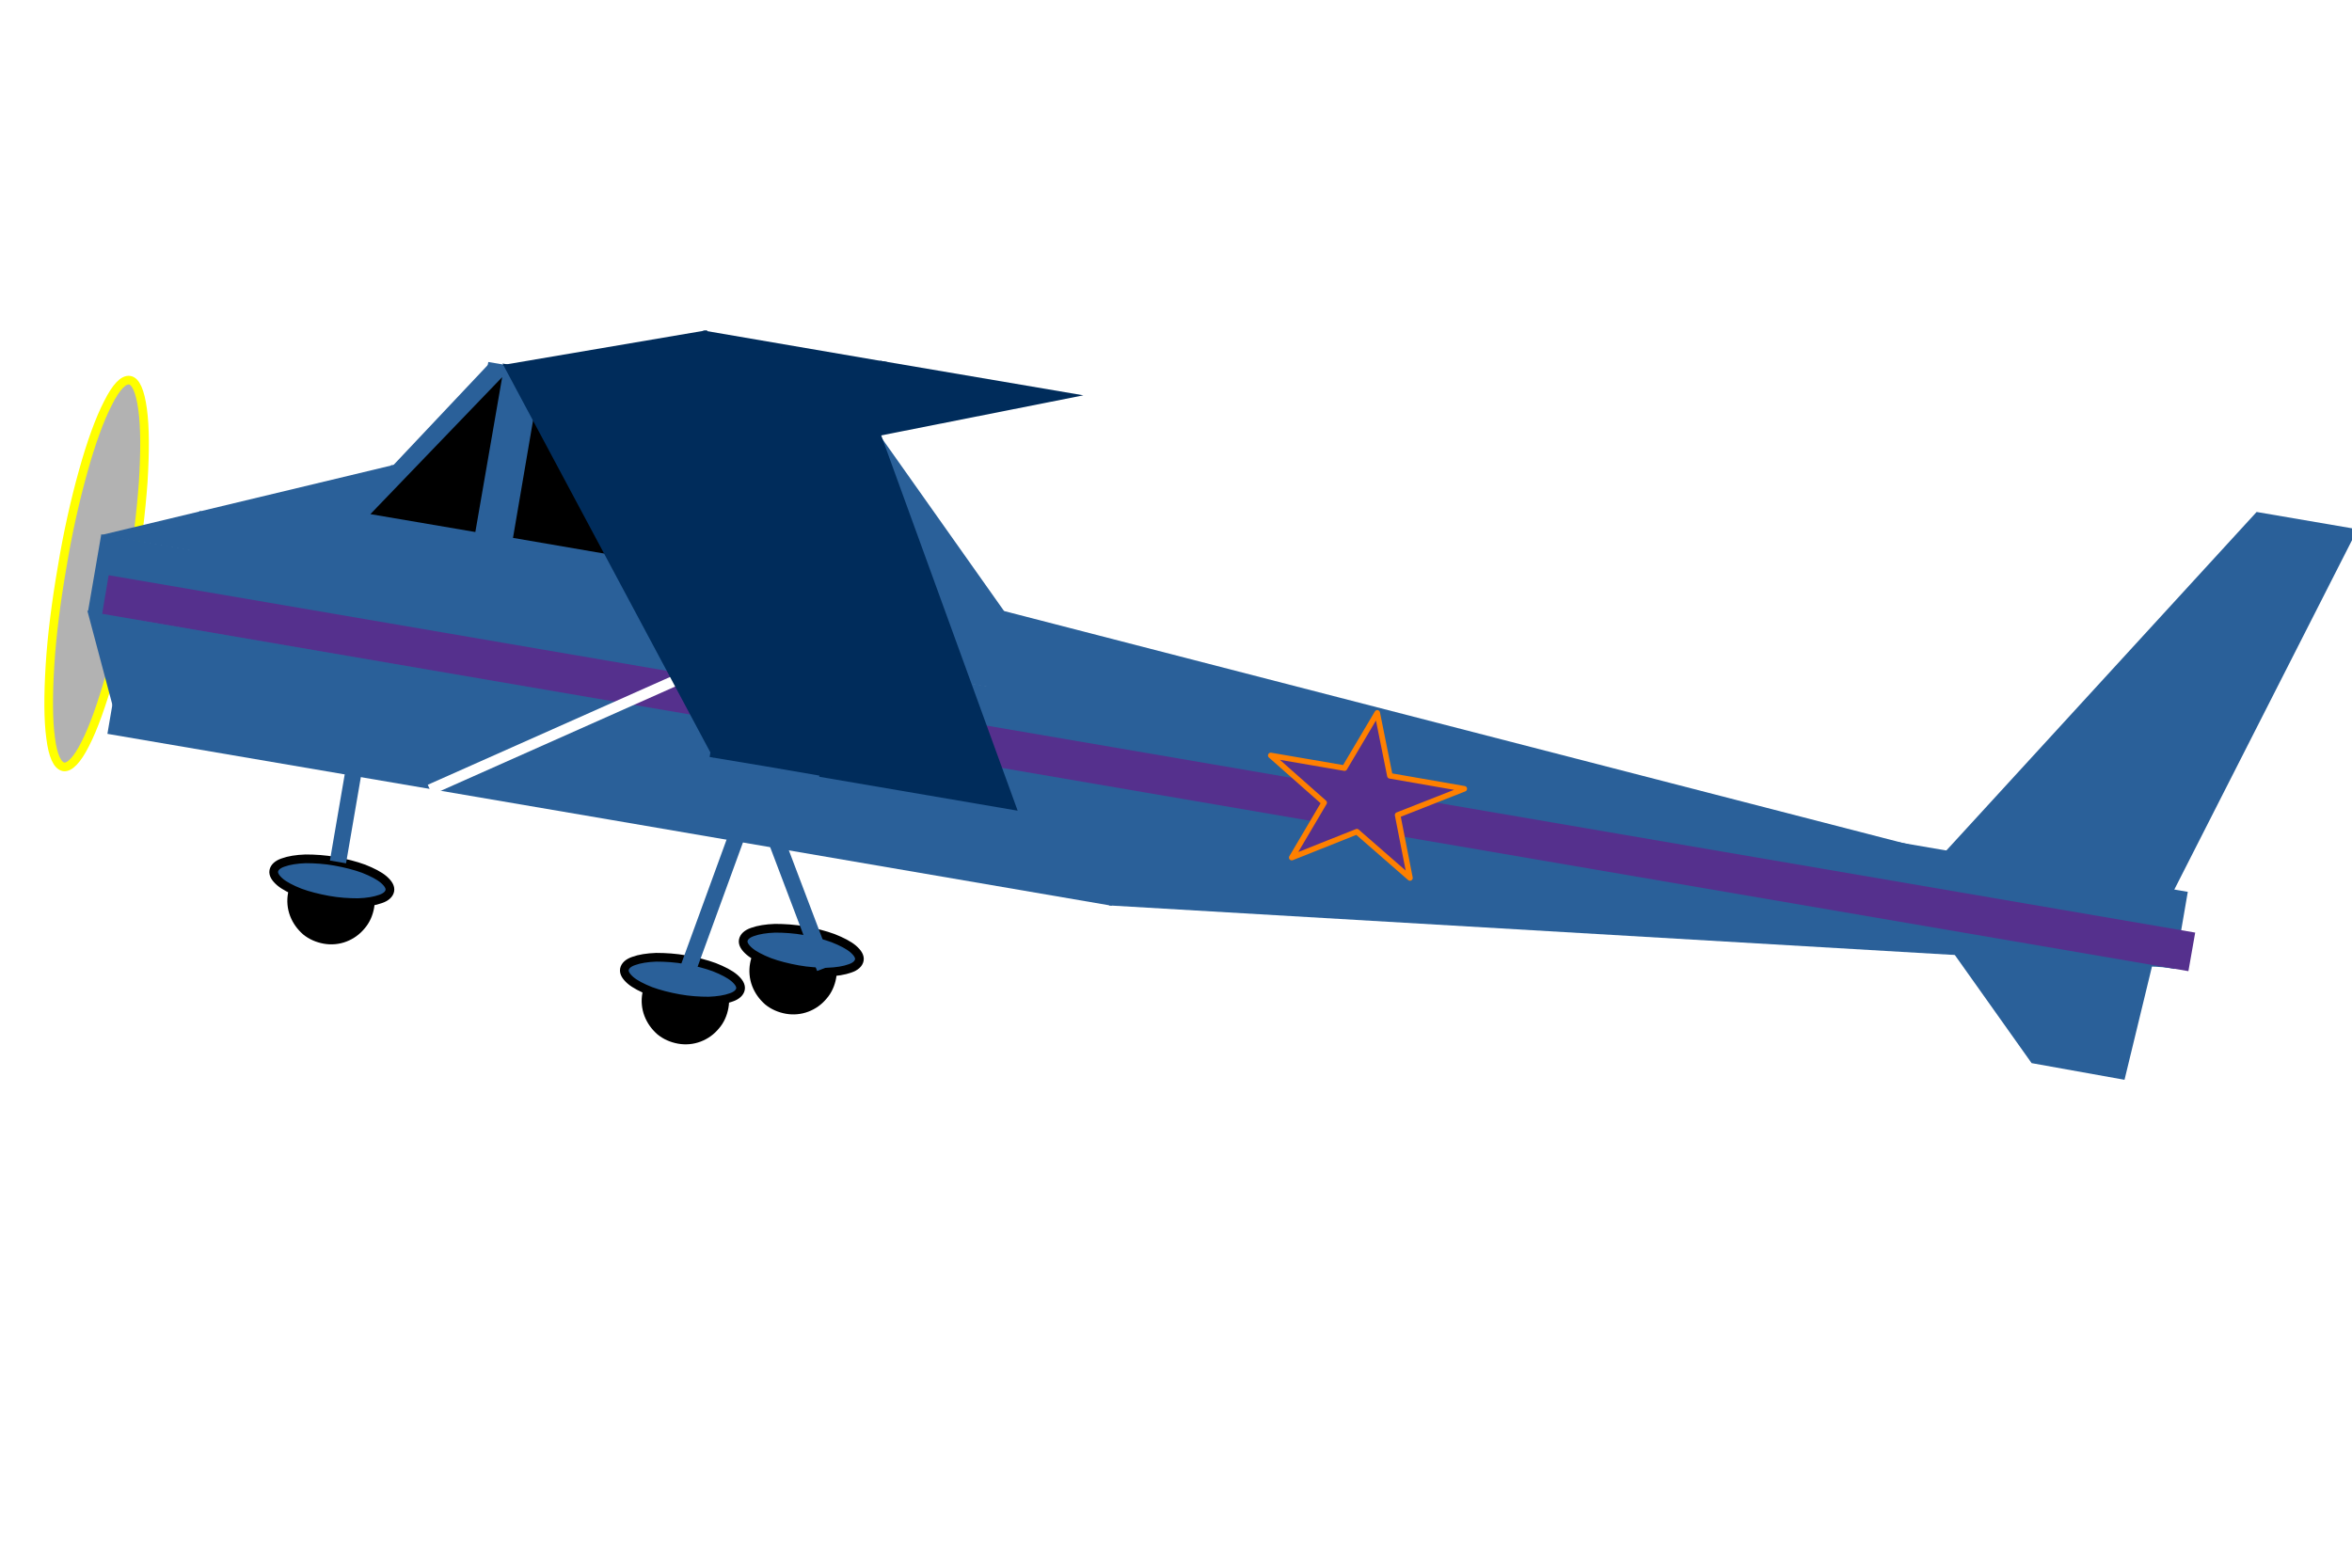
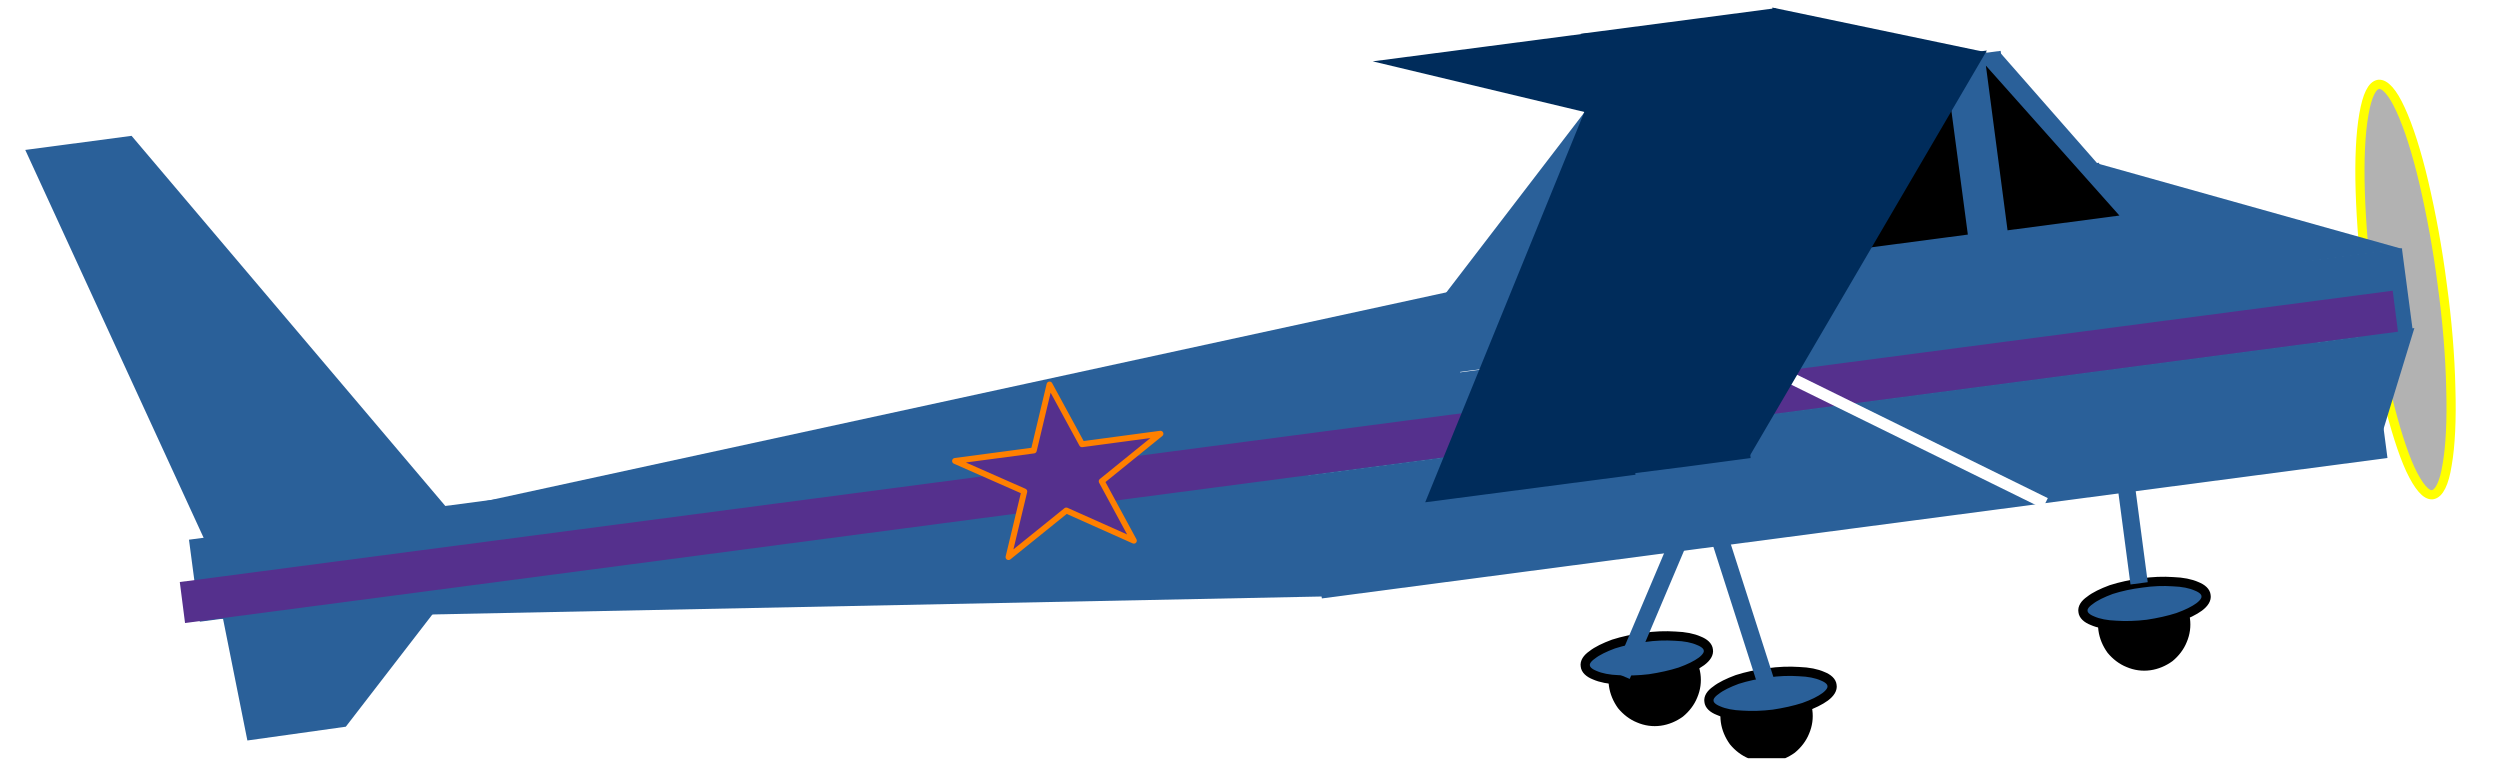
- <svg xmlns="http://www.w3.org/2000/svg" xmlns:ns1="http://xml.openoffice.org/svg/export" version="1.2" width="76.2mm" height="50.8mm" viewBox="0 0 7620 5080" preserveAspectRatio="xMidYMid" fill-rule="evenodd" stroke-width="28.222" stroke-linejoin="round" xml:space="preserve">
+ <svg xmlns="http://www.w3.org/2000/svg" xmlns:ns1="http://xml.openoffice.org/svg/export" version="1.2" width="76.2mm" height="23.11mm" viewBox="0 0 7620 2311" preserveAspectRatio="xMidYMid" fill-rule="evenodd" stroke-width="28.222" stroke-linejoin="round" xml:space="preserve">
  <defs class="ClipPathGroup">
    <clipPath id="presentation_clip_path" clipPathUnits="userSpaceOnUse">
-       <rect x="0" y="0" width="7620" height="5080" />
+       <rect x="0" y="0" width="7620" height="2311" />
    </clipPath>
    <clipPath id="presentation_clip_path_shrink" clipPathUnits="userSpaceOnUse">
-       <rect x="7" y="5" width="7605" height="5070" />
+       <rect x="7" y="2" width="7605" height="2307" />
    </clipPath>
  </defs>
  <defs class="TextShapeIndex">
    <g ns1:slide="id1" ns1:id-list="id3 id4 id5 id6 id7 id8 id9 id10 id11 id12 id13 id14 id15 id16 id17 id18 id19 id20 id21 id22 id23 id24 id25 id26 id27 id28 id29 id30 id31 id32 id33 id34 id35 id36 id37" />
  </defs>
  <defs class="EmbeddedBulletChars">
    <g id="bullet-char-template-57356" transform="scale(0.0004882812,-0.0004882812)">
      <path d="M 580,1141 L 1163,571 580,0 -4,571 580,1141 Z" />
    </g>
    <g id="bullet-char-template-57354" transform="scale(0.0004882812,-0.0004882812)">
      <path d="M 8,1128 L 1137,1128 1137,0 8,0 8,1128 Z" />
    </g>
    <g id="bullet-char-template-10146" transform="scale(0.0004882812,-0.0004882812)">
      <path d="M 174,0 L 602,739 174,1481 1456,739 174,0 Z M 1358,739 L 309,1346 659,739 1358,739 Z" />
    </g>
    <g id="bullet-char-template-10132" transform="scale(0.0004882812,-0.0004882812)">
      <path d="M 2015,739 L 1276,0 717,0 1260,543 174,543 174,936 1260,936 717,1481 1274,1481 2015,739 Z" />
    </g>
    <g id="bullet-char-template-10007" transform="scale(0.0004882812,-0.0004882812)">
      <path d="M 0,-2 C -7,14 -16,27 -25,37 L 356,567 C 262,823 215,952 215,954 215,979 228,992 255,992 264,992 276,990 289,987 310,991 331,999 354,1012 L 381,999 492,748 772,1049 836,1024 860,1049 C 881,1039 901,1025 922,1006 886,937 835,863 770,784 769,783 710,716 594,584 L 774,223 C 774,196 753,168 711,139 L 727,119 C 717,90 699,76 672,76 641,76 570,178 457,381 L 164,-76 C 142,-110 111,-127 72,-127 30,-127 9,-110 8,-76 1,-67 -2,-52 -2,-32 -2,-23 -1,-13 0,-2 Z" />
    </g>
    <g id="bullet-char-template-10004" transform="scale(0.0004882812,-0.0004882812)">
      <path d="M 285,-33 C 182,-33 111,30 74,156 52,228 41,333 41,471 41,549 55,616 82,672 116,743 169,778 240,778 293,778 328,747 346,684 L 369,508 C 377,444 397,411 428,410 L 1163,1116 C 1174,1127 1196,1133 1229,1133 1271,1133 1292,1118 1292,1087 L 1292,965 C 1292,929 1282,901 1262,881 L 442,47 C 390,-6 338,-33 285,-33 Z" />
    </g>
    <g id="bullet-char-template-9679" transform="scale(0.0004882812,-0.0004882812)">
      <path d="M 813,0 C 632,0 489,54 383,161 276,268 223,411 223,592 223,773 276,916 383,1023 489,1130 632,1184 813,1184 992,1184 1136,1130 1245,1023 1353,916 1407,772 1407,592 1407,412 1353,268 1245,161 1136,54 992,0 813,0 Z" />
    </g>
    <g id="bullet-char-template-8226" transform="scale(0.0004882812,-0.0004882812)">
      <path d="M 346,457 C 273,457 209,483 155,535 101,586 74,649 74,723 74,796 101,859 155,911 209,963 273,989 346,989 419,989 480,963 531,910 582,859 608,796 608,723 608,648 583,586 532,535 482,483 420,457 346,457 Z" />
    </g>
    <g id="bullet-char-template-8211" transform="scale(0.0004882812,-0.0004882812)">
      <path d="M -4,459 L 1135,459 1135,606 -4,606 -4,459 Z" />
    </g>
    <g id="bullet-char-template-61548" transform="scale(0.0004882812,-0.0004882812)">
      <path d="M 173,740 C 173,903 231,1043 346,1159 462,1274 601,1332 765,1332 928,1332 1067,1274 1183,1159 1299,1043 1357,903 1357,740 1357,577 1299,437 1183,322 1067,206 928,148 765,148 601,148 462,206 346,322 231,437 173,577 173,740 Z" />
    </g>
  </defs>
  <g>
    <g id="id2" class="Master_Slide">
      <g id="bg-id2" class="Background" />
      <g id="bo-id2" class="BackgroundObjects" />
    </g>
  </g>
  <g class="SlideGroup">
    <g>
      <g id="container-id1">
        <g id="id1" class="Slide" clip-path="url(#presentation_clip_path)">
          <g class="Page">
            <g class="com.sun.star.drawing.CustomShape">
              <g id="id3">
-                 <rect class="BoundingBox" stroke="none" fill="none" x="143" y="1217" width="341" height="1284" />
-                 <path fill="rgb(178,178,178)" stroke="none" d="M 425,1878 C 406,1988 383,2095 357,2188 330,2282 303,2359 276,2411 250,2463 225,2488 206,2485 186,2481 171,2449 164,2391 156,2333 156,2252 162,2155 168,2058 182,1949 201,1839 219,1729 243,1622 269,1529 295,1435 323,1358 350,1306 376,1254 400,1229 420,1232 440,1235 454,1268 462,1326 470,1384 470,1465 464,1562 457,1659 444,1768 425,1878 L 425,1878 Z" />
-                 <path fill="none" stroke="rgb(255,255,0)" stroke-width="28" stroke-linejoin="round" d="M 425,1878 C 406,1988 383,2095 357,2188 330,2282 303,2359 276,2411 250,2463 225,2488 206,2485 186,2481 171,2449 164,2391 156,2333 156,2252 162,2155 168,2058 182,1949 201,1839 219,1729 243,1622 269,1529 295,1435 323,1358 350,1306 376,1254 400,1229 420,1232 440,1235 454,1268 462,1326 470,1384 470,1465 464,1562 457,1659 444,1768 425,1878 L 425,1878 Z" />
+                 <rect class="BoundingBox" stroke="none" fill="none" x="7179" y="243" width="308" height="1280" />
+                 <path fill="rgb(178,178,178)" stroke="none" d="M 7220,897 C 7234,1007 7254,1114 7276,1208 7299,1302 7323,1379 7347,1431 7372,1484 7395,1510 7414,1508 7434,1505 7450,1474 7459,1416 7469,1359 7473,1279 7470,1182 7468,1086 7459,977 7444,868 7430,758 7410,651 7388,557 7366,463 7341,386 7317,334 7293,281 7269,255 7250,257 7230,260 7215,291 7205,349 7195,406 7191,486 7194,583 7197,679 7206,788 7220,897 L 7220,897 Z" />
+                 <path fill="none" stroke="rgb(255,255,0)" stroke-width="28" stroke-linejoin="round" d="M 7220,897 C 7234,1007 7254,1114 7276,1208 7299,1302 7323,1379 7347,1431 7372,1484 7395,1510 7414,1508 7434,1505 7450,1474 7459,1416 7469,1359 7473,1279 7470,1182 7468,1086 7459,977 7444,868 7430,758 7410,651 7388,557 7366,463 7341,386 7317,334 7293,281 7269,255 7250,257 7230,260 7215,291 7205,349 7195,406 7191,486 7194,583 7197,679 7206,788 7220,897 L 7220,897 Z" />
              </g>
            </g>
            <g class="com.sun.star.drawing.CustomShape">
              <g id="id4">
-                 <rect class="BoundingBox" stroke="none" fill="none" x="285" y="1732" width="6804" height="1410" />
-                 <path fill="rgb(42,96,153)" stroke="none" d="M 3665,2561 L 285,1982 328,1732 7088,2890 7045,3140 3665,2561 Z" />
+                 <rect class="BoundingBox" stroke="none" fill="none" x="576" y="757" width="6779" height="1139" />
+                 <path fill="rgb(42,96,153)" stroke="none" d="M 3981,1451 L 609,1895 576,1645 7321,757 7354,1007 3981,1451 Z" />
              </g>
            </g>
            <g class="com.sun.star.drawing.CustomShape">
              <g id="id5">
-                 <rect class="BoundingBox" stroke="none" fill="none" x="3593" y="2557" width="3447" height="581" />
-                 <path fill="rgb(42,96,153)" stroke="none" d="M 3593,2934 L 7039,3136 3658,2557 3593,2934 3593,2934 Z" />
+                 <rect class="BoundingBox" stroke="none" fill="none" x="613" y="1442" width="3425" height="446" />
+                 <path fill="rgb(42,96,153)" stroke="none" d="M 4036,1818 L 614,1887 3987,1443 4036,1818 4036,1818 Z" />
              </g>
            </g>
            <g class="com.sun.star.drawing.CustomShape">
              <g id="id6">
-                 <rect class="BoundingBox" stroke="none" fill="none" x="347" y="2002" width="3321" height="935" />
-                 <path fill="rgb(42,96,153)" stroke="none" d="M 1975,2656 L 348,2378 412,2002 3667,2559 3602,2935 1975,2656 Z" />
+                 <rect class="BoundingBox" stroke="none" fill="none" x="3980" y="1021" width="3299" height="804" />
+                 <path fill="rgb(42,96,153)" stroke="none" d="M 5653,1610 L 4029,1824 3980,1450 7228,1022 7277,1396 5653,1610 Z" />
              </g>
            </g>
            <g class="com.sun.star.drawing.CustomShape">
              <g id="id7">
-                 <rect class="BoundingBox" stroke="none" fill="none" x="283" y="1979" width="173" height="407" />
-                 <path fill="rgb(42,96,153)" stroke="none" d="M 391,2385 L 283,1979 455,2008 391,2385 391,2385 Z" />
+                 <rect class="BoundingBox" stroke="none" fill="none" x="7187" y="1000" width="174" height="400" />
+                 <path fill="rgb(42,96,153)" stroke="none" d="M 7237,1399 L 7359,1000 7188,1023 7237,1399 7237,1399 Z" />
              </g>
            </g>
            <g class="com.sun.star.drawing.CustomShape">
              <g id="id8">
-                 <rect class="BoundingBox" stroke="none" fill="none" x="944" y="2790" width="258" height="258" />
-                 <path fill="rgb(0,0,0)" stroke="none" d="M 1198,2940 C 1194,2962 1185,2983 1170,3000 1156,3017 1138,3030 1117,3038 1096,3046 1073,3048 1051,3044 1029,3040 1008,3031 991,3017 974,3002 961,2984 953,2963 945,2942 943,2919 947,2897 951,2875 960,2854 974,2837 989,2820 1007,2807 1028,2799 1049,2791 1072,2789 1094,2793 1116,2797 1137,2806 1154,2821 1171,2835 1184,2853 1192,2874 1200,2895 1202,2918 1198,2940 L 1198,2940 Z" />
-                 <path fill="none" stroke="rgb(0,0,0)" d="M 1198,2940 C 1194,2962 1185,2983 1170,3000 1156,3017 1138,3030 1117,3038 1096,3046 1073,3048 1051,3044 1029,3040 1008,3031 991,3017 974,3002 961,2984 953,2963 945,2942 943,2919 947,2897 951,2875 960,2854 974,2837 989,2820 1007,2807 1028,2799 1049,2791 1072,2789 1094,2793 1116,2797 1137,2806 1154,2821 1171,2835 1184,2853 1192,2874 1200,2895 1202,2918 1198,2940 Z" />
+                 <rect class="BoundingBox" stroke="none" fill="none" x="6408" y="1776" width="256" height="256" />
+                 <path fill="rgb(0,0,0)" stroke="none" d="M 6410,1920 C 6413,1942 6422,1963 6435,1981 6449,1998 6467,2012 6487,2020 6508,2029 6530,2032 6552,2029 6574,2026 6595,2017 6613,2004 6630,1990 6644,1972 6652,1952 6661,1931 6664,1909 6661,1887 6658,1865 6649,1844 6636,1827 6622,1809 6604,1795 6584,1787 6563,1778 6541,1775 6519,1778 6497,1781 6476,1790 6459,1803 6441,1817 6427,1835 6419,1855 6410,1876 6407,1898 6410,1920 L 6410,1920 Z" />
+                 <path fill="none" stroke="rgb(0,0,0)" d="M 6410,1920 C 6413,1942 6422,1963 6435,1981 6449,1998 6467,2012 6487,2020 6508,2029 6530,2032 6552,2029 6574,2026 6595,2017 6613,2004 6630,1990 6644,1972 6652,1952 6661,1931 6664,1909 6661,1887 6658,1865 6649,1844 6636,1827 6622,1809 6604,1795 6584,1787 6563,1778 6541,1775 6519,1778 6497,1781 6476,1790 6459,1803 6441,1817 6427,1835 6419,1855 6410,1876 6407,1898 6410,1920 Z" />
              </g>
            </g>
            <g class="com.sun.star.drawing.CustomShape">
              <g id="id9">
-                 <rect class="BoundingBox" stroke="none" fill="none" x="885" y="2782" width="381" height="145" />
-                 <path fill="rgb(42,96,153)" stroke="none" d="M 1263,2886 C 1261,2897 1251,2907 1233,2913 1214,2920 1189,2924 1160,2925 1130,2925 1097,2923 1064,2917 1031,2911 999,2903 972,2893 944,2882 921,2870 907,2858 892,2845 885,2833 887,2822 889,2811 899,2801 917,2795 936,2788 961,2784 990,2783 1020,2783 1053,2785 1086,2791 1119,2797 1151,2805 1178,2815 1206,2826 1229,2838 1243,2850 1258,2863 1265,2875 1263,2886 L 1263,2886 Z" />
-                 <path fill="none" stroke="rgb(0,0,0)" d="M 1263,2886 C 1261,2897 1251,2907 1233,2913 1214,2920 1189,2924 1160,2925 1130,2925 1097,2923 1064,2917 1031,2911 999,2903 972,2893 944,2882 921,2870 907,2858 892,2845 885,2833 887,2822 889,2811 899,2801 917,2795 936,2788 961,2784 990,2783 1020,2783 1053,2785 1086,2791 1119,2797 1151,2805 1178,2815 1206,2826 1229,2838 1243,2850 1258,2863 1265,2875 1263,2886 Z" />
+                 <rect class="BoundingBox" stroke="none" fill="none" x="6348" y="1771" width="379" height="138" />
+                 <path fill="rgb(42,96,153)" stroke="none" d="M 6349,1864 C 6350,1875 6360,1885 6378,1892 6396,1900 6421,1905 6450,1906 6479,1908 6512,1907 6545,1903 6578,1898 6610,1891 6638,1882 6666,1872 6688,1861 6703,1850 6719,1838 6726,1826 6724,1815 6723,1804 6713,1794 6695,1787 6677,1779 6653,1774 6623,1773 6594,1771 6561,1772 6528,1777 6495,1781 6463,1788 6435,1797 6408,1807 6385,1818 6370,1830 6354,1841 6347,1853 6349,1864 L 6349,1864 Z" />
+                 <path fill="none" stroke="rgb(0,0,0)" d="M 6349,1864 C 6350,1875 6360,1885 6378,1892 6396,1900 6421,1905 6450,1906 6479,1908 6512,1907 6545,1903 6578,1898 6610,1891 6638,1882 6666,1872 6688,1861 6703,1850 6719,1838 6726,1826 6724,1815 6723,1804 6713,1794 6695,1787 6677,1779 6653,1774 6623,1773 6594,1771 6561,1772 6528,1777 6495,1781 6463,1788 6435,1797 6408,1807 6385,1818 6370,1830 6354,1841 6347,1853 6349,1864 Z" />
              </g>
            </g>
            <g class="com.sun.star.drawing.CustomShape">
              <g id="id10">
-                 <rect class="BoundingBox" stroke="none" fill="none" x="2092" y="3114" width="258" height="258" />
-                 <path fill="rgb(0,0,0)" stroke="none" d="M 2346,3264 C 2342,3286 2333,3307 2318,3324 2304,3341 2286,3354 2265,3362 2244,3370 2221,3372 2199,3368 2177,3364 2156,3355 2139,3341 2122,3326 2109,3308 2101,3287 2093,3266 2091,3243 2095,3221 2099,3199 2108,3178 2122,3161 2137,3144 2155,3131 2176,3123 2197,3115 2220,3113 2242,3117 2264,3121 2285,3130 2302,3145 2319,3159 2332,3177 2340,3198 2348,3219 2350,3242 2346,3264 L 2346,3264 Z" />
-                 <path fill="none" stroke="rgb(0,0,0)" d="M 2346,3264 C 2342,3286 2333,3307 2318,3324 2304,3341 2286,3354 2265,3362 2244,3370 2221,3372 2199,3368 2177,3364 2156,3355 2139,3341 2122,3326 2109,3308 2101,3287 2093,3266 2091,3243 2095,3221 2099,3199 2108,3178 2122,3161 2137,3144 2155,3131 2176,3123 2197,3115 2220,3113 2242,3117 2264,3121 2285,3130 2302,3145 2319,3159 2332,3177 2340,3198 2348,3219 2350,3242 2346,3264 Z" />
+                 <rect class="BoundingBox" stroke="none" fill="none" x="5257" y="2055" width="256" height="256" />
+                 <path fill="rgb(0,0,0)" stroke="none" d="M 5259,2199 C 5262,2221 5271,2242 5284,2260 5298,2277 5316,2291 5336,2299 5357,2308 5379,2311 5401,2308 5423,2305 5444,2296 5462,2283 5479,2269 5493,2251 5501,2231 5510,2210 5513,2188 5510,2166 5507,2144 5498,2123 5485,2106 5471,2088 5453,2074 5433,2066 5412,2057 5390,2054 5368,2057 5346,2060 5325,2069 5308,2082 5290,2096 5276,2114 5268,2134 5259,2155 5256,2177 5259,2199 L 5259,2199 Z" />
+                 <path fill="none" stroke="rgb(0,0,0)" d="M 5259,2199 C 5262,2221 5271,2242 5284,2260 5298,2277 5316,2291 5336,2299 5357,2308 5379,2311 5401,2308 5423,2305 5444,2296 5462,2283 5479,2269 5493,2251 5501,2231 5510,2210 5513,2188 5510,2166 5507,2144 5498,2123 5485,2106 5471,2088 5453,2074 5433,2066 5412,2057 5390,2054 5368,2057 5346,2060 5325,2069 5308,2082 5290,2096 5276,2114 5268,2134 5259,2155 5256,2177 5259,2199 Z" />
              </g>
            </g>
            <g class="com.sun.star.drawing.CustomShape">
              <g id="id11">
-                 <rect class="BoundingBox" stroke="none" fill="none" x="2021" y="3101" width="381" height="145" />
-                 <path fill="rgb(42,96,153)" stroke="none" d="M 2399,3205 C 2397,3216 2387,3226 2369,3232 2350,3239 2325,3243 2296,3244 2266,3244 2233,3242 2200,3236 2167,3230 2135,3222 2108,3212 2080,3201 2057,3189 2043,3177 2028,3164 2021,3152 2023,3141 2025,3130 2035,3120 2053,3114 2072,3107 2097,3103 2126,3102 2156,3102 2189,3104 2222,3110 2255,3116 2287,3124 2314,3134 2342,3145 2365,3157 2379,3169 2394,3182 2401,3194 2399,3205 L 2399,3205 Z" />
-                 <path fill="none" stroke="rgb(0,0,0)" d="M 2399,3205 C 2397,3216 2387,3226 2369,3232 2350,3239 2325,3243 2296,3244 2266,3244 2233,3242 2200,3236 2167,3230 2135,3222 2108,3212 2080,3201 2057,3189 2043,3177 2028,3164 2021,3152 2023,3141 2025,3130 2035,3120 2053,3114 2072,3107 2097,3103 2126,3102 2156,3102 2189,3104 2222,3110 2255,3116 2287,3124 2314,3134 2342,3145 2365,3157 2379,3169 2394,3182 2401,3194 2399,3205 Z" />
+                 <rect class="BoundingBox" stroke="none" fill="none" x="5208" y="2045" width="379" height="138" />
+                 <path fill="rgb(42,96,153)" stroke="none" d="M 5209,2138 C 5210,2149 5220,2159 5238,2166 5256,2174 5281,2179 5310,2180 5339,2182 5372,2181 5405,2177 5438,2172 5470,2165 5498,2156 5526,2146 5548,2135 5563,2124 5579,2112 5586,2100 5584,2089 5583,2078 5573,2068 5555,2061 5537,2053 5513,2048 5483,2047 5454,2045 5421,2046 5388,2051 5355,2055 5323,2062 5295,2071 5268,2081 5245,2092 5230,2104 5214,2115 5207,2127 5209,2138 L 5209,2138 Z" />
+                 <path fill="none" stroke="rgb(0,0,0)" d="M 5209,2138 C 5210,2149 5220,2159 5238,2166 5256,2174 5281,2179 5310,2180 5339,2182 5372,2181 5405,2177 5438,2172 5470,2165 5498,2156 5526,2146 5548,2135 5563,2124 5579,2112 5586,2100 5584,2089 5583,2078 5573,2068 5555,2061 5537,2053 5513,2048 5483,2047 5454,2045 5421,2046 5388,2051 5355,2055 5323,2062 5295,2071 5268,2081 5245,2092 5230,2104 5214,2115 5207,2127 5209,2138 Z" />
              </g>
            </g>
            <g class="com.sun.star.drawing.CustomShape">
              <g id="id12">
-                 <rect class="BoundingBox" stroke="none" fill="none" x="2441" y="3017" width="258" height="258" />
-                 <path fill="rgb(0,0,0)" stroke="none" d="M 2695,3167 C 2691,3189 2682,3210 2667,3227 2653,3244 2635,3257 2614,3265 2593,3273 2570,3275 2548,3271 2526,3267 2505,3258 2488,3244 2471,3229 2458,3211 2450,3190 2442,3169 2440,3146 2444,3124 2448,3102 2457,3081 2471,3064 2486,3047 2504,3034 2525,3026 2546,3018 2569,3016 2591,3020 2613,3024 2634,3033 2651,3048 2668,3062 2681,3080 2689,3101 2697,3122 2699,3145 2695,3167 L 2695,3167 Z" />
-                 <path fill="none" stroke="rgb(0,0,0)" d="M 2695,3167 C 2691,3189 2682,3210 2667,3227 2653,3244 2635,3257 2614,3265 2593,3273 2570,3275 2548,3271 2526,3267 2505,3258 2488,3244 2471,3229 2458,3211 2450,3190 2442,3169 2440,3146 2444,3124 2448,3102 2457,3081 2471,3064 2486,3047 2504,3034 2525,3026 2546,3018 2569,3016 2591,3020 2613,3024 2634,3033 2651,3048 2668,3062 2681,3080 2689,3101 2697,3122 2699,3145 2695,3167 Z" />
+                 <rect class="BoundingBox" stroke="none" fill="none" x="4916" y="1945" width="256" height="256" />
+                 <path fill="rgb(0,0,0)" stroke="none" d="M 4918,2089 C 4921,2111 4930,2132 4943,2150 4957,2167 4975,2181 4995,2189 5016,2198 5038,2201 5060,2198 5082,2195 5103,2186 5121,2173 5138,2159 5152,2141 5160,2121 5169,2100 5172,2078 5169,2056 5166,2034 5157,2013 5144,1996 5130,1978 5112,1964 5092,1956 5071,1947 5049,1944 5027,1947 5005,1950 4984,1959 4967,1972 4949,1986 4935,2004 4927,2024 4918,2045 4915,2067 4918,2089 L 4918,2089 Z" />
+                 <path fill="none" stroke="rgb(0,0,0)" d="M 4918,2089 C 4921,2111 4930,2132 4943,2150 4957,2167 4975,2181 4995,2189 5016,2198 5038,2201 5060,2198 5082,2195 5103,2186 5121,2173 5138,2159 5152,2141 5160,2121 5169,2100 5172,2078 5169,2056 5166,2034 5157,2013 5144,1996 5130,1978 5112,1964 5092,1956 5071,1947 5049,1944 5027,1947 5005,1950 4984,1959 4967,1972 4949,1986 4935,2004 4927,2024 4918,2045 4915,2067 4918,2089 Z" />
              </g>
            </g>
            <g class="com.sun.star.drawing.CustomShape">
              <g id="id13">
-                 <rect class="BoundingBox" stroke="none" fill="none" x="2406" y="3007" width="381" height="145" />
-                 <path fill="rgb(42,96,153)" stroke="none" d="M 2784,3111 C 2782,3122 2772,3132 2754,3138 2735,3145 2710,3149 2681,3150 2651,3150 2618,3148 2585,3142 2552,3136 2520,3128 2493,3118 2465,3107 2442,3095 2428,3083 2413,3070 2406,3058 2408,3047 2410,3036 2420,3026 2438,3020 2457,3013 2482,3009 2511,3008 2541,3008 2574,3010 2607,3016 2640,3022 2672,3030 2699,3040 2727,3051 2750,3063 2764,3075 2779,3088 2786,3100 2784,3111 L 2784,3111 Z" />
-                 <path fill="none" stroke="rgb(0,0,0)" d="M 2784,3111 C 2782,3122 2772,3132 2754,3138 2735,3145 2710,3149 2681,3150 2651,3150 2618,3148 2585,3142 2552,3136 2520,3128 2493,3118 2465,3107 2442,3095 2428,3083 2413,3070 2406,3058 2408,3047 2410,3036 2420,3026 2438,3020 2457,3013 2482,3009 2511,3008 2541,3008 2574,3010 2607,3016 2640,3022 2672,3030 2699,3040 2727,3051 2750,3063 2764,3075 2779,3088 2786,3100 2784,3111 Z" />
+                 <rect class="BoundingBox" stroke="none" fill="none" x="4831" y="1937" width="379" height="138" />
+                 <path fill="rgb(42,96,153)" stroke="none" d="M 4832,2030 C 4833,2041 4843,2051 4861,2058 4879,2066 4904,2071 4933,2072 4962,2074 4995,2073 5028,2069 5061,2064 5093,2057 5121,2048 5149,2038 5171,2027 5186,2016 5202,2004 5209,1992 5207,1981 5206,1970 5196,1960 5178,1953 5160,1945 5136,1940 5106,1939 5077,1937 5044,1938 5011,1943 4978,1947 4946,1954 4918,1963 4891,1973 4868,1984 4853,1996 4837,2007 4830,2019 4832,2030 L 4832,2030 Z" />
+                 <path fill="none" stroke="rgb(0,0,0)" d="M 4832,2030 C 4833,2041 4843,2051 4861,2058 4879,2066 4904,2071 4933,2072 4962,2074 4995,2073 5028,2069 5061,2064 5093,2057 5121,2048 5149,2038 5171,2027 5186,2016 5202,2004 5209,1992 5207,1981 5206,1970 5196,1960 5178,1953 5160,1945 5136,1940 5106,1939 5077,1937 5044,1938 5011,1943 4978,1947 4946,1954 4918,1963 4891,1973 4868,1984 4853,1996 4837,2007 4830,2019 4832,2030 Z" />
              </g>
            </g>
            <g class="com.sun.star.drawing.LineShape">
              <g id="id14">
-                 <rect class="BoundingBox" stroke="none" fill="none" x="1068" y="2265" width="141" height="556" />
-                 <path fill="none" stroke="rgb(42,96,153)" stroke-width="53" stroke-linejoin="round" d="M 1095,2793 L 1181,2292" />
+                 <rect class="BoundingBox" stroke="none" fill="none" x="6427" y="1251" width="121" height="555" />
+                 <path fill="none" stroke="rgb(42,96,153)" stroke-width="53" stroke-linejoin="round" d="M 6520,1778 L 6454,1278" />
              </g>
            </g>
            <g class="com.sun.star.drawing.LineShape">
              <g id="id15">
-                 <rect class="BoundingBox" stroke="none" fill="none" x="2465" y="2635" width="235" height="530" />
-                 <path fill="none" stroke="rgb(42,96,153)" stroke-width="53" stroke-linejoin="round" d="M 2672,3137 L 2492,2662" />
+                 <rect class="BoundingBox" stroke="none" fill="none" x="4916" y="1567" width="252" height="520" />
+                 <path fill="none" stroke="rgb(42,96,153)" stroke-width="53" stroke-linejoin="round" d="M 4943,2059 L 5140,1594" />
              </g>
            </g>
            <g class="com.sun.star.drawing.LineShape">
              <g id="id16">
-                 <rect class="BoundingBox" stroke="none" fill="none" x="2188" y="2675" width="229" height="532" />
-                 <path fill="none" stroke="rgb(42,96,153)" stroke-width="53" stroke-linejoin="round" d="M 2215,3179 L 2389,2702" />
+                 <rect class="BoundingBox" stroke="none" fill="none" x="5214" y="1611" width="209" height="535" />
+                 <path fill="none" stroke="rgb(42,96,153)" stroke-width="53" stroke-linejoin="round" d="M 5395,2118 L 5241,1638" />
              </g>
            </g>
            <g class="com.sun.star.drawing.CustomShape">
              <g id="id17">
-                 <rect class="BoundingBox" stroke="none" fill="none" x="327" y="1499" width="981" height="393" />
-                 <path fill="rgb(42,96,153)" stroke="none" d="M 1307,1499 L 327,1734 1240,1890 1307,1499 1307,1499 Z" />
+                 <rect class="BoundingBox" stroke="none" fill="none" x="6360" y="488" width="964" height="393" />
+                 <path fill="rgb(42,96,153)" stroke="none" d="M 6360,489 L 7323,759 6412,879 6360,489 6360,489 Z" />
              </g>
            </g>
            <g class="com.sun.star.drawing.CustomShape">
              <g id="id18">
-                 <rect class="BoundingBox" stroke="none" fill="none" x="1268" y="1179" width="318" height="378" />
-                 <path fill="rgb(42,96,153)" stroke="none" d="M 1584,1179 L 1269,1513 1520,1556 1584,1179 1584,1179 Z" />
+                 <rect class="BoundingBox" stroke="none" fill="none" x="6096" y="160" width="302" height="377" />
+                 <path fill="rgb(42,96,153)" stroke="none" d="M 6096,160 L 6397,503 6146,536 6096,160 6096,160 Z" />
              </g>
            </g>
            <g class="com.sun.star.drawing.CustomShape">
              <g id="id19">
-                 <rect class="BoundingBox" stroke="none" fill="none" x="1453" y="1173" width="1382" height="967" />
-                 <path fill="rgb(42,96,153)" stroke="none" d="M 2079,2031 L 1453,1924 1582,1173 2834,1387 2705,2138 2079,2031 Z" />
+                 <rect class="BoundingBox" stroke="none" fill="none" x="4849" y="154" width="1349" height="916" />
+                 <path fill="rgb(42,96,153)" stroke="none" d="M 5572,987 L 4947,1069 4849,319 6098,155 6197,905 5572,987 Z" />
              </g>
            </g>
            <g class="com.sun.star.drawing.CustomShape">
              <g id="id20">
-                 <rect class="BoundingBox" stroke="none" fill="none" x="1181" y="1507" width="508" height="574" />
-                 <path fill="rgb(42,96,153)" stroke="none" d="M 1392,2044 L 1181,2008 1267,1507 1688,1579 1602,2080 1392,2044 Z" />
+                 <rect class="BoundingBox" stroke="none" fill="none" x="5978" y="495" width="487" height="557" />
+                 <path fill="rgb(42,96,153)" stroke="none" d="M 6254,1023 L 6043,1051 5978,551 6398,496 6464,996 6254,1023 Z" />
              </g>
            </g>
            <g class="com.sun.star.drawing.CustomShape">
              <g id="id21">
-                 <rect class="BoundingBox" stroke="none" fill="none" x="2705" y="1389" width="755" height="883" />
-                 <path fill="rgb(42,96,153)" stroke="none" d="M 2835,1389 L 3458,2270 2706,2141 2835,1389 2835,1389 Z" />
+                 <rect class="BoundingBox" stroke="none" fill="none" x="4196" y="317" width="753" height="852" />
+                 <path fill="rgb(42,96,153)" stroke="none" d="M 4848,318 L 4197,1167 4947,1068 4848,318 4848,318 Z" />
              </g>
            </g>
            <g class="com.sun.star.drawing.CustomShape">
              <g id="id22">
-                 <rect class="BoundingBox" stroke="none" fill="none" x="3200" y="1979" width="3383" height="862" />
-                 <path fill="rgb(42,96,153)" stroke="none" d="M 3249,1979 L 6581,2839 3200,2260 3249,1979 3249,1979 Z" />
+                 <rect class="BoundingBox" stroke="none" fill="none" x="1082" y="889" width="3374" height="726" />
+                 <path fill="rgb(42,96,153)" stroke="none" d="M 4418,889 L 1082,1614 4455,1170 4418,889 4418,889 Z" />
              </g>
            </g>
            <g class="com.sun.star.drawing.CustomShape">
              <g id="id23">
-                 <rect class="BoundingBox" stroke="none" fill="none" x="6292" y="1659" width="1347" height="1241" />
-                 <path fill="rgb(42,96,153)" stroke="none" d="M 7036,2899 L 6292,2771 7311,1659 7638,1715 7036,2899 Z" />
+                 <rect class="BoundingBox" stroke="none" fill="none" x="77" y="414" width="1294" height="1241" />
+                 <path fill="rgb(42,96,153)" stroke="none" d="M 627,1653 L 1369,1556 401,414 77,457 627,1653 Z" />
              </g>
            </g>
            <g class="com.sun.star.drawing.CustomShape">
              <g id="id24">
-                 <rect class="BoundingBox" stroke="none" fill="none" x="6166" y="2859" width="838" height="642" />
-                 <path fill="rgb(42,96,153)" stroke="none" d="M 6166,2859 L 7002,3008 6883,3499 6582,3445 6166,2859 Z" />
+                 <rect class="BoundingBox" stroke="none" fill="none" x="656" y="1651" width="835" height="607" />
+                 <path fill="rgb(42,96,153)" stroke="none" d="M 1489,1651 L 656,1767 754,2257 1054,2215 1489,1651 Z" />
              </g>
            </g>
            <g class="com.sun.star.drawing.CustomShape">
              <g id="id25">
-                 <rect class="BoundingBox" stroke="none" fill="none" x="581" y="1656" width="2320" height="763" />
-                 <path fill="rgb(42,96,153)" stroke="none" d="M 1708,2225 L 582,2032 646,1656 2899,2042 2835,2417 1708,2225 Z" />
+                 <rect class="BoundingBox" stroke="none" fill="none" x="4762" y="671" width="2298" height="672" />
+                 <path fill="rgb(42,96,153)" stroke="none" d="M 5935,1194 L 4811,1342 4762,967 7010,671 7059,1046 5935,1194 Z" />
              </g>
            </g>
            <g class="com.sun.star.drawing.CustomShape">
              <g id="id26">
-                 <rect class="BoundingBox" stroke="none" fill="none" x="2582" y="1501" width="278" height="899" />
-                 <path fill="rgb(42,96,153)" stroke="none" d="M 2645,2388 L 2583,2377 2733,1501 2858,1522 2708,2399 2645,2388 Z" />
+                 <rect class="BoundingBox" stroke="none" fill="none" x="4819" y="433" width="239" height="893" />
+                 <path fill="rgb(42,96,153)" stroke="none" d="M 4994,1317 L 4931,1325 4819,449 4944,433 5056,1309 4994,1317 Z" />
              </g>
            </g>
            <g class="com.sun.star.drawing.CustomShape">
              <g id="id27">
-                 <rect class="BoundingBox" stroke="none" fill="none" x="330" y="1864" width="6783" height="1285" />
-                 <path fill="rgb(85,48,141)" stroke="none" d="M 3710,2568 L 331,1989 352,1864 7112,3022 7090,3147 3710,2568 Z" />
+                 <rect class="BoundingBox" stroke="none" fill="none" x="548" y="886" width="6763" height="1014" />
+                 <path fill="rgb(85,48,141)" stroke="none" d="M 3937,1455 L 564,1899 548,1774 7293,886 7309,1011 3937,1455 Z" />
              </g>
            </g>
            <g class="com.sun.star.drawing.LineShape">
              <g id="id28">
-                 <rect class="BoundingBox" stroke="none" fill="none" x="1375" y="2169" width="873" height="409" />
-                 <path fill="none" stroke="rgb(255,255,255)" stroke-width="35" stroke-linejoin="round" d="M 2229,2187 L 1393,2559" />
+                 <rect class="BoundingBox" stroke="none" fill="none" x="5401" y="1115" width="852" height="438" />
+                 <path fill="none" stroke="rgb(255,255,255)" stroke-width="35" stroke-linejoin="round" d="M 5419,1133 L 6234,1534" />
              </g>
            </g>
            <g class="com.sun.star.drawing.CustomShape">
              <g id="id29">
-                 <rect class="BoundingBox" stroke="none" fill="none" x="1661" y="1327" width="1075" height="589" />
-                 <path fill="rgb(0,0,0)" stroke="none" d="M 2162,1829 L 1662,1743 1733,1327 2734,1499 2663,1914 2162,1829 Z" />
+                 <rect class="BoundingBox" stroke="none" fill="none" x="4944" y="300" width="1056" height="549" />
+                 <path fill="rgb(0,0,0)" stroke="none" d="M 5498,781 L 4999,847 4944,433 5943,301 5998,715 5498,781 Z" />
              </g>
            </g>
            <g class="com.sun.star.drawing.CustomShape">
              <g id="id30">
-                 <rect class="BoundingBox" stroke="none" fill="none" x="1627" y="1178" width="879" height="1279" />
-                 <path fill="rgb(0,44,91)" stroke="none" d="M 2311,2456 L 1628,1178 2504,1328 2311,2456 2311,2456 Z" />
+                 <rect class="BoundingBox" stroke="none" fill="none" x="5181" y="154" width="877" height="1242" />
+                 <path fill="rgb(0,44,91)" stroke="none" d="M 5330,1395 L 6056,154 5182,269 5330,1395 5330,1395 Z" />
              </g>
            </g>
            <g class="com.sun.star.drawing.CustomShape">
              <g id="id31">
-                 <rect class="BoundingBox" stroke="none" fill="none" x="2299" y="1326" width="554" height="1190" />
-                 <path fill="rgb(0,44,91)" stroke="none" d="M 2479,2483 L 2299,2453 2492,1326 2852,1388 2659,2514 2479,2483 Z" />
+                 <rect class="BoundingBox" stroke="none" fill="none" x="4830" y="271" width="508" height="1174" />
+                 <path fill="rgb(0,44,91)" stroke="none" d="M 5157,1420 L 4977,1443 4830,318 5189,271 5336,1396 5157,1420 Z" />
              </g>
            </g>
            <g class="com.sun.star.drawing.CustomShape">
              <g id="id32">
-                 <rect class="BoundingBox" stroke="none" fill="none" x="2654" y="1389" width="644" height="1239" />
-                 <path fill="rgb(0,44,91)" stroke="none" d="M 2847,1389 L 3297,2627 2654,2517 2847,1389 2847,1389 Z" />
+                 <rect class="BoundingBox" stroke="none" fill="none" x="4343" y="321" width="644" height="1212" />
+                 <path fill="rgb(0,44,91)" stroke="none" d="M 4837,322 L 4344,1531 4985,1447 4837,322 4837,322 Z" />
              </g>
            </g>
            <g class="com.sun.star.drawing.CustomShape">
              <g id="id33">
-                 <rect class="BoundingBox" stroke="none" fill="none" x="2809" y="1168" width="702" height="253" />
-                 <path fill="rgb(0,44,91)" stroke="none" d="M 2809,1420 L 3510,1281 2852,1169 2809,1420 2809,1420 Z" />
+                 <rect class="BoundingBox" stroke="none" fill="none" x="4184" y="100" width="691" height="253" />
+                 <path fill="rgb(0,44,91)" stroke="none" d="M 4874,352 L 4184,187 4841,101 4874,352 4874,352 Z" />
              </g>
            </g>
            <g class="com.sun.star.drawing.CustomShape">
              <g id="id34">
-                 <rect class="BoundingBox" stroke="none" fill="none" x="2240" y="1071" width="636" height="328" />
-                 <path fill="rgb(0,44,91)" stroke="none" d="M 2538,1347 L 2240,1296 2279,1071 2874,1173 2836,1398 2538,1347 Z" />
+                 <rect class="BoundingBox" stroke="none" fill="none" x="4818" y="24" width="625" height="305" />
+                 <path fill="rgb(0,44,91)" stroke="none" d="M 5144,288 L 4847,327 4818,103 5412,25 5441,249 5144,288 Z" />
              </g>
            </g>
            <g class="com.sun.star.drawing.CustomShape">
              <g id="id35">
-                 <rect class="BoundingBox" stroke="none" fill="none" x="1626" y="1070" width="667" height="222" />
-                 <path fill="rgb(0,44,91)" stroke="none" d="M 2291,1070 L 1627,1183 2254,1290 2291,1070 2291,1070 Z" />
+                 <rect class="BoundingBox" stroke="none" fill="none" x="5402" y="23" width="656" height="221" />
+                 <path fill="rgb(0,44,91)" stroke="none" d="M 5402,23 L 6057,160 5431,242 5402,23 5402,23 Z" />
              </g>
            </g>
            <g class="com.sun.star.drawing.CustomShape">
              <g id="id36">
-                 <rect class="BoundingBox" stroke="none" fill="none" x="1200" y="1221" width="428" height="505" />
-                 <path fill="rgb(0,0,0)" stroke="none" d="M 1627,1222 L 1200,1666 1540,1724 1627,1222 1627,1222 Z" />
+                 <rect class="BoundingBox" stroke="none" fill="none" x="6053" y="200" width="408" height="504" />
+                 <path fill="rgb(0,0,0)" stroke="none" d="M 6053,200 L 6460,657 6119,702 6053,200 6053,200 Z" />
              </g>
            </g>
            <g class="com.sun.star.drawing.CustomShape">
              <g id="id37">
-                 <rect class="BoundingBox" stroke="none" fill="none" x="4107" y="2301" width="647" height="555" />
-                 <path fill="rgb(85,48,141)" stroke="none" d="M 4462,2310 L 4356,2489 4117,2448 4290,2601 4185,2779 4396,2695 4568,2845 4528,2641 4744,2556 4503,2514 4462,2310 4462,2310 Z" />
-                 <path fill="none" stroke="rgb(255,128,0)" stroke-width="18" stroke-linejoin="round" d="M 4462,2310 L 4356,2489 4117,2448 4290,2601 4185,2779 4396,2695 4568,2845 4528,2641 4744,2556 4503,2514 4462,2310 4462,2310 Z" />
+                 <rect class="BoundingBox" stroke="none" fill="none" x="2902" y="1163" width="645" height="546" />
+                 <path fill="rgb(85,48,141)" stroke="none" d="M 3199,1172 L 3298,1354 3537,1322 3358,1467 3456,1648 3250,1556 3074,1698 3122,1498 2911,1405 3151,1373 3199,1172 3199,1172 Z" />
+                 <path fill="none" stroke="rgb(255,128,0)" stroke-width="18" stroke-linejoin="round" d="M 3199,1172 L 3298,1354 3537,1322 3358,1467 3456,1648 3250,1556 3074,1698 3122,1498 2911,1405 3151,1373 3199,1172 3199,1172 Z" />
              </g>
            </g>
          </g>
        </g>
      </g>
    </g>
  </g>
</svg>
